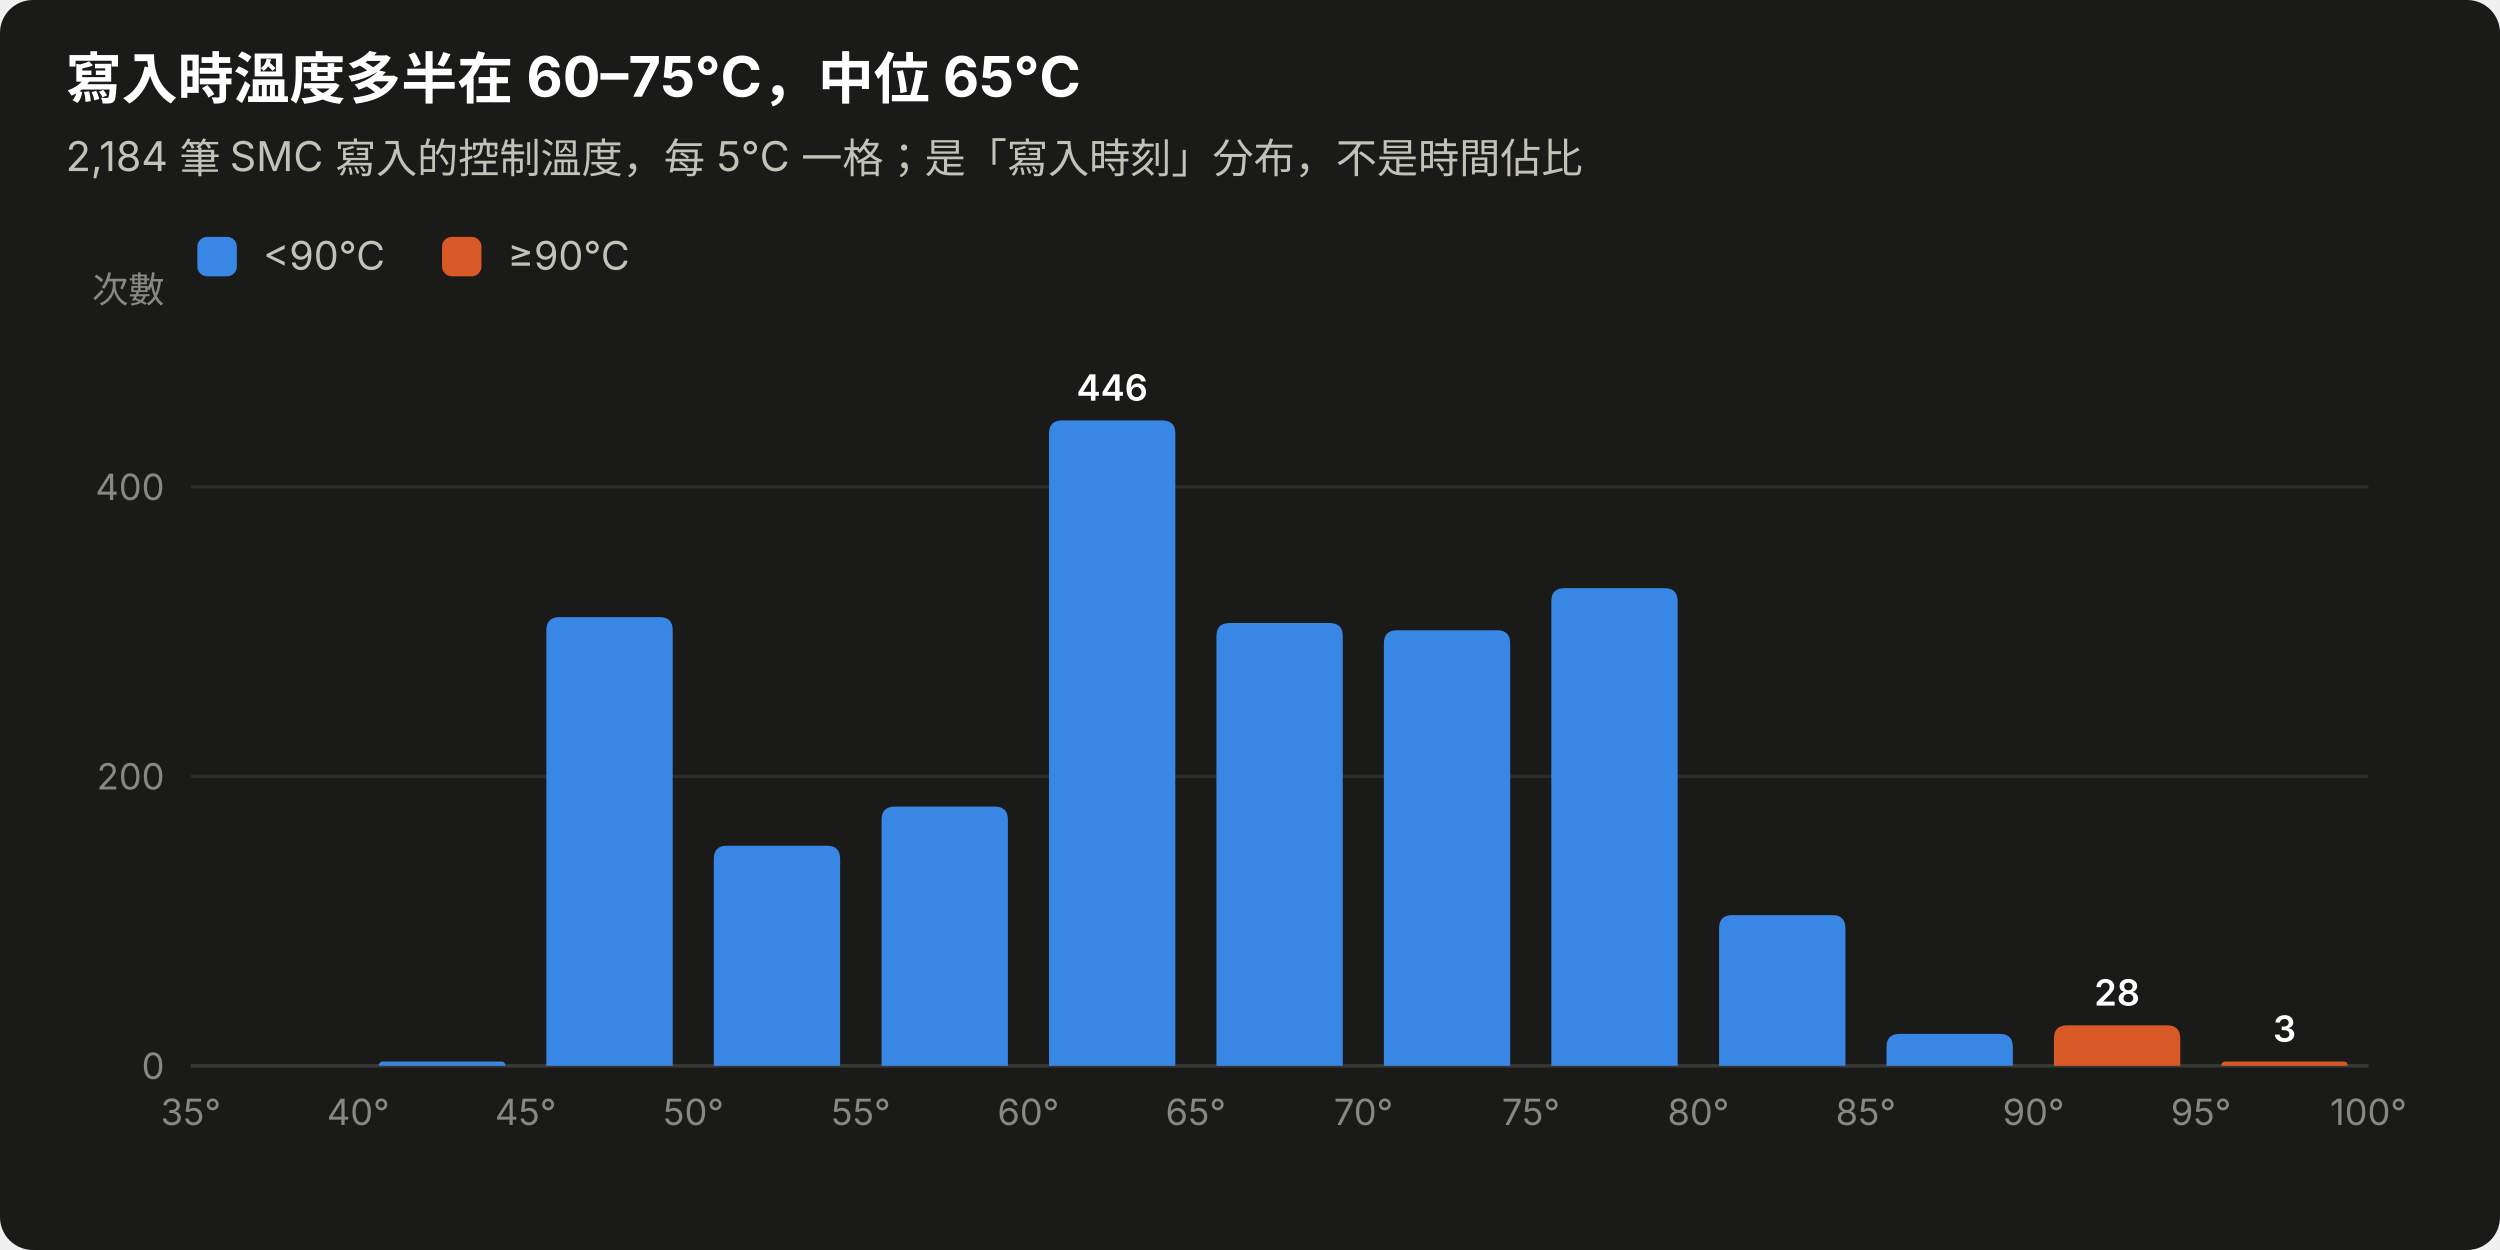
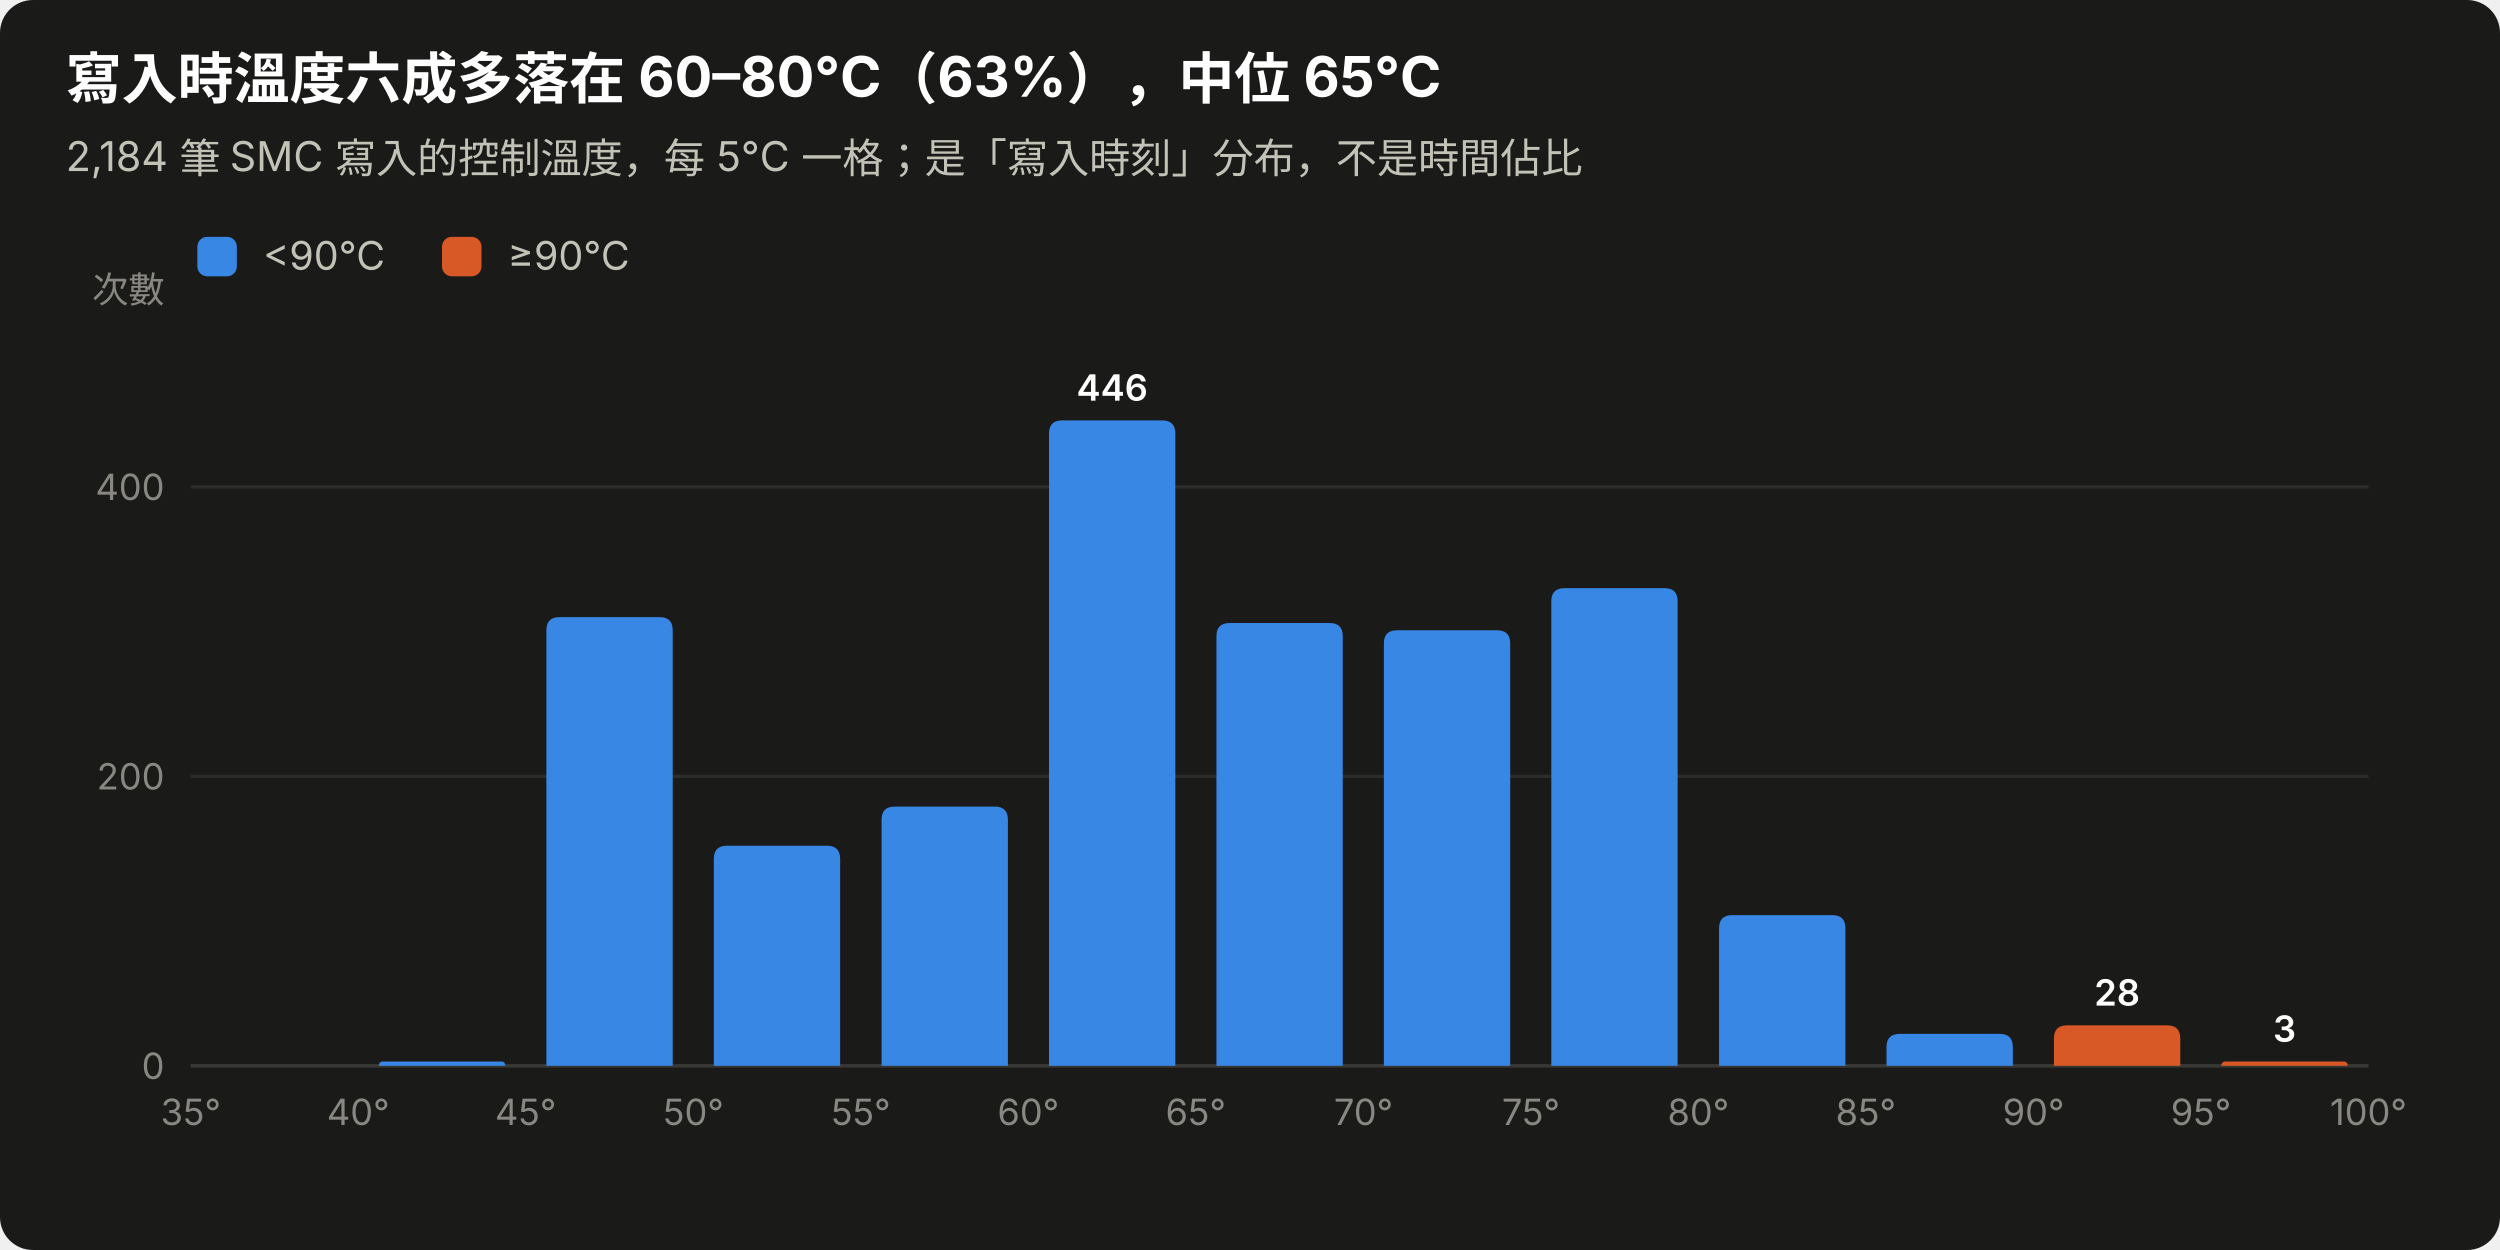
- <svg xmlns="http://www.w3.org/2000/svg" viewBox="0 0 760 380" width="760" height="380" font-family="system-ui,-apple-system,'PingFang TC','Noto Sans TC','Segoe UI',sans-serif" role="img" aria-label="寫入時溫度多半在 60–75°C，中位 65°C">
+ <svg xmlns="http://www.w3.org/2000/svg" viewBox="0 0 760 380" width="760" height="380" font-family="system-ui,-apple-system,'PingFang TC','Noto Sans TC','Segoe UI',sans-serif" role="img" aria-label="寫入時溫度六成多落在 60–80°C（63%），中位 65°C">
  <rect width="760" height="380" fill="#1a1a19" rx="10" />
-   <text x="20" y="30" fill="#ffffff" font-size="17" font-weight="650">寫入時溫度多半在 60–75°C，中位 65°C</text>
+   <text x="20" y="30" fill="#ffffff" font-size="17" font-weight="650">寫入時溫度六成多落在 60–80°C（63%），中位 65°C</text>
  <text x="20" y="52" fill="#c3c2b7" font-size="12.5">2,184 筆 SMC 寫入的控制溫度，每 5°C 一格；是「寫入時刻」分布，不是時間佔比</text>
  <rect x="60" y="72" width="12" height="12" rx="3" fill="#3987e5" />
  <text x="80" y="82" fill="#c3c2b7" font-size="12">&lt;90°C</text>
  <rect x="134.375" y="72" width="12" height="12" rx="3" fill="#d95926" />
  <text x="154.375" y="82" fill="#c3c2b7" font-size="12">≥90°C</text>
  <line x1="58" x2="720" y1="324.0" y2="324.0" stroke="#2c2c2a" stroke-width="1" />
  <text x="50.0" y="328.0" fill="#898781" font-size="11" text-anchor="end" font-weight="400" font-variant-numeric="tabular-nums">0</text>
  <line x1="58" x2="720" y1="236.0" y2="236.0" stroke="#2c2c2a" stroke-width="1" />
  <text x="50.0" y="240.0" fill="#898781" font-size="11" text-anchor="end" font-weight="400" font-variant-numeric="tabular-nums">200</text>
  <line x1="58" x2="720" y1="148.0" y2="148.0" stroke="#2c2c2a" stroke-width="1" />
  <text x="50.0" y="152.0" fill="#898781" font-size="11" text-anchor="end" font-weight="400" font-variant-numeric="tabular-nums">400</text>
  <text x="50.0" y="92.0" fill="#898781" font-size="11" text-anchor="end" font-weight="400">次數</text>
  <line x1="58" x2="720" y1="324.0" y2="324.0" stroke="#383835" stroke-width="1" />
  <text x="58.0" y="342.0" fill="#898781" font-size="11" text-anchor="middle" font-weight="400">35°</text>
  <text x="108.9" y="342.0" fill="#898781" font-size="11" text-anchor="middle" font-weight="400">40°</text>
  <text x="159.8" y="342.0" fill="#898781" font-size="11" text-anchor="middle" font-weight="400">45°</text>
  <text x="210.8" y="342.0" fill="#898781" font-size="11" text-anchor="middle" font-weight="400">50°</text>
  <text x="261.7" y="342.0" fill="#898781" font-size="11" text-anchor="middle" font-weight="400">55°</text>
  <text x="312.6" y="342.0" fill="#898781" font-size="11" text-anchor="middle" font-weight="400">60°</text>
  <text x="363.5" y="342.0" fill="#898781" font-size="11" text-anchor="middle" font-weight="400">65°</text>
  <text x="414.5" y="342.0" fill="#898781" font-size="11" text-anchor="middle" font-weight="400">70°</text>
  <text x="465.4" y="342.0" fill="#898781" font-size="11" text-anchor="middle" font-weight="400">75°</text>
  <text x="516.3" y="342.0" fill="#898781" font-size="11" text-anchor="middle" font-weight="400">80°</text>
  <text x="567.2" y="342.0" fill="#898781" font-size="11" text-anchor="middle" font-weight="400">85°</text>
  <text x="618.2" y="342.0" fill="#898781" font-size="11" text-anchor="middle" font-weight="400">90°</text>
  <text x="669.1" y="342.0" fill="#898781" font-size="11" text-anchor="middle" font-weight="400">95°</text>
  <text x="720.0" y="342.0" fill="#898781" font-size="11" text-anchor="middle" font-weight="400">100°</text>
  <path d="M115.2,324.0 L115.2,324.0 Q115.2,322.7 116.5,322.7 L152.3,322.7 Q153.6,322.7 153.6,324.0 L153.6,324.0 Z" fill="#3987e5" />
  <path d="M166.1,324.0 L166.1,191.6 Q166.1,187.6 170.1,187.6 L200.5,187.6 Q204.5,187.6 204.5,191.6 L204.5,324.0 Z" fill="#3987e5" />
  <path d="M217.0,324.0 L217.0,261.1 Q217.0,257.1 221.0,257.1 L251.4,257.1 Q255.4,257.1 255.4,261.1 L255.4,324.0 Z" fill="#3987e5" />
  <path d="M268.0,324.0 L268.0,249.2 Q268.0,245.2 272.0,245.2 L302.4,245.2 Q306.4,245.2 306.4,249.2 L306.4,324.0 Z" fill="#3987e5" />
  <path d="M318.9,324.0 L318.9,131.8 Q318.9,127.8 322.9,127.8 L353.3,127.8 Q357.3,127.8 357.3,131.8 L357.3,324.0 Z" fill="#3987e5" />
  <text x="338.1" y="121.8" fill="#ffffff" font-size="11" text-anchor="middle" font-weight="600">446</text>
  <path d="M369.8,324.0 L369.8,193.4 Q369.8,189.4 373.8,189.4 L404.2,189.4 Q408.2,189.4 408.2,193.4 L408.2,324.0 Z" fill="#3987e5" />
  <path d="M420.7,324.0 L420.7,195.6 Q420.7,191.6 424.7,191.6 L455.1,191.6 Q459.1,191.6 459.1,195.6 L459.1,324.0 Z" fill="#3987e5" />
  <path d="M471.6,324.0 L471.6,182.8 Q471.6,178.8 475.6,178.8 L506.0,178.8 Q510.0,178.8 510.0,182.8 L510.0,324.0 Z" fill="#3987e5" />
  <path d="M522.6,324.0 L522.6,282.2 Q522.6,278.2 526.6,278.2 L557.0,278.2 Q561.0,278.2 561.0,282.2 L561.0,324.0 Z" fill="#3987e5" />
  <path d="M573.5,324.0 L573.5,318.3 Q573.5,314.3 577.5,314.3 L607.9,314.3 Q611.9,314.3 611.9,318.3 L611.9,324.0 Z" fill="#3987e5" />
  <path d="M624.4,324.0 L624.4,315.7 Q624.4,311.7 628.4,311.7 L658.8,311.7 Q662.8,311.7 662.8,315.7 L662.8,324.0 Z" fill="#d95926" />
  <text x="643.6" y="305.7" fill="#ffffff" font-size="11" text-anchor="middle" font-weight="600">28</text>
  <path d="M675.3,324.0 L675.3,324.0 Q675.3,322.7 676.7,322.7 L712.4,322.7 Q713.7,322.7 713.7,324.0 L713.7,324.0 Z" fill="#d95926" />
  <text x="694.5" y="316.7" fill="#ffffff" font-size="11" text-anchor="middle" font-weight="600">3</text>
</svg>
